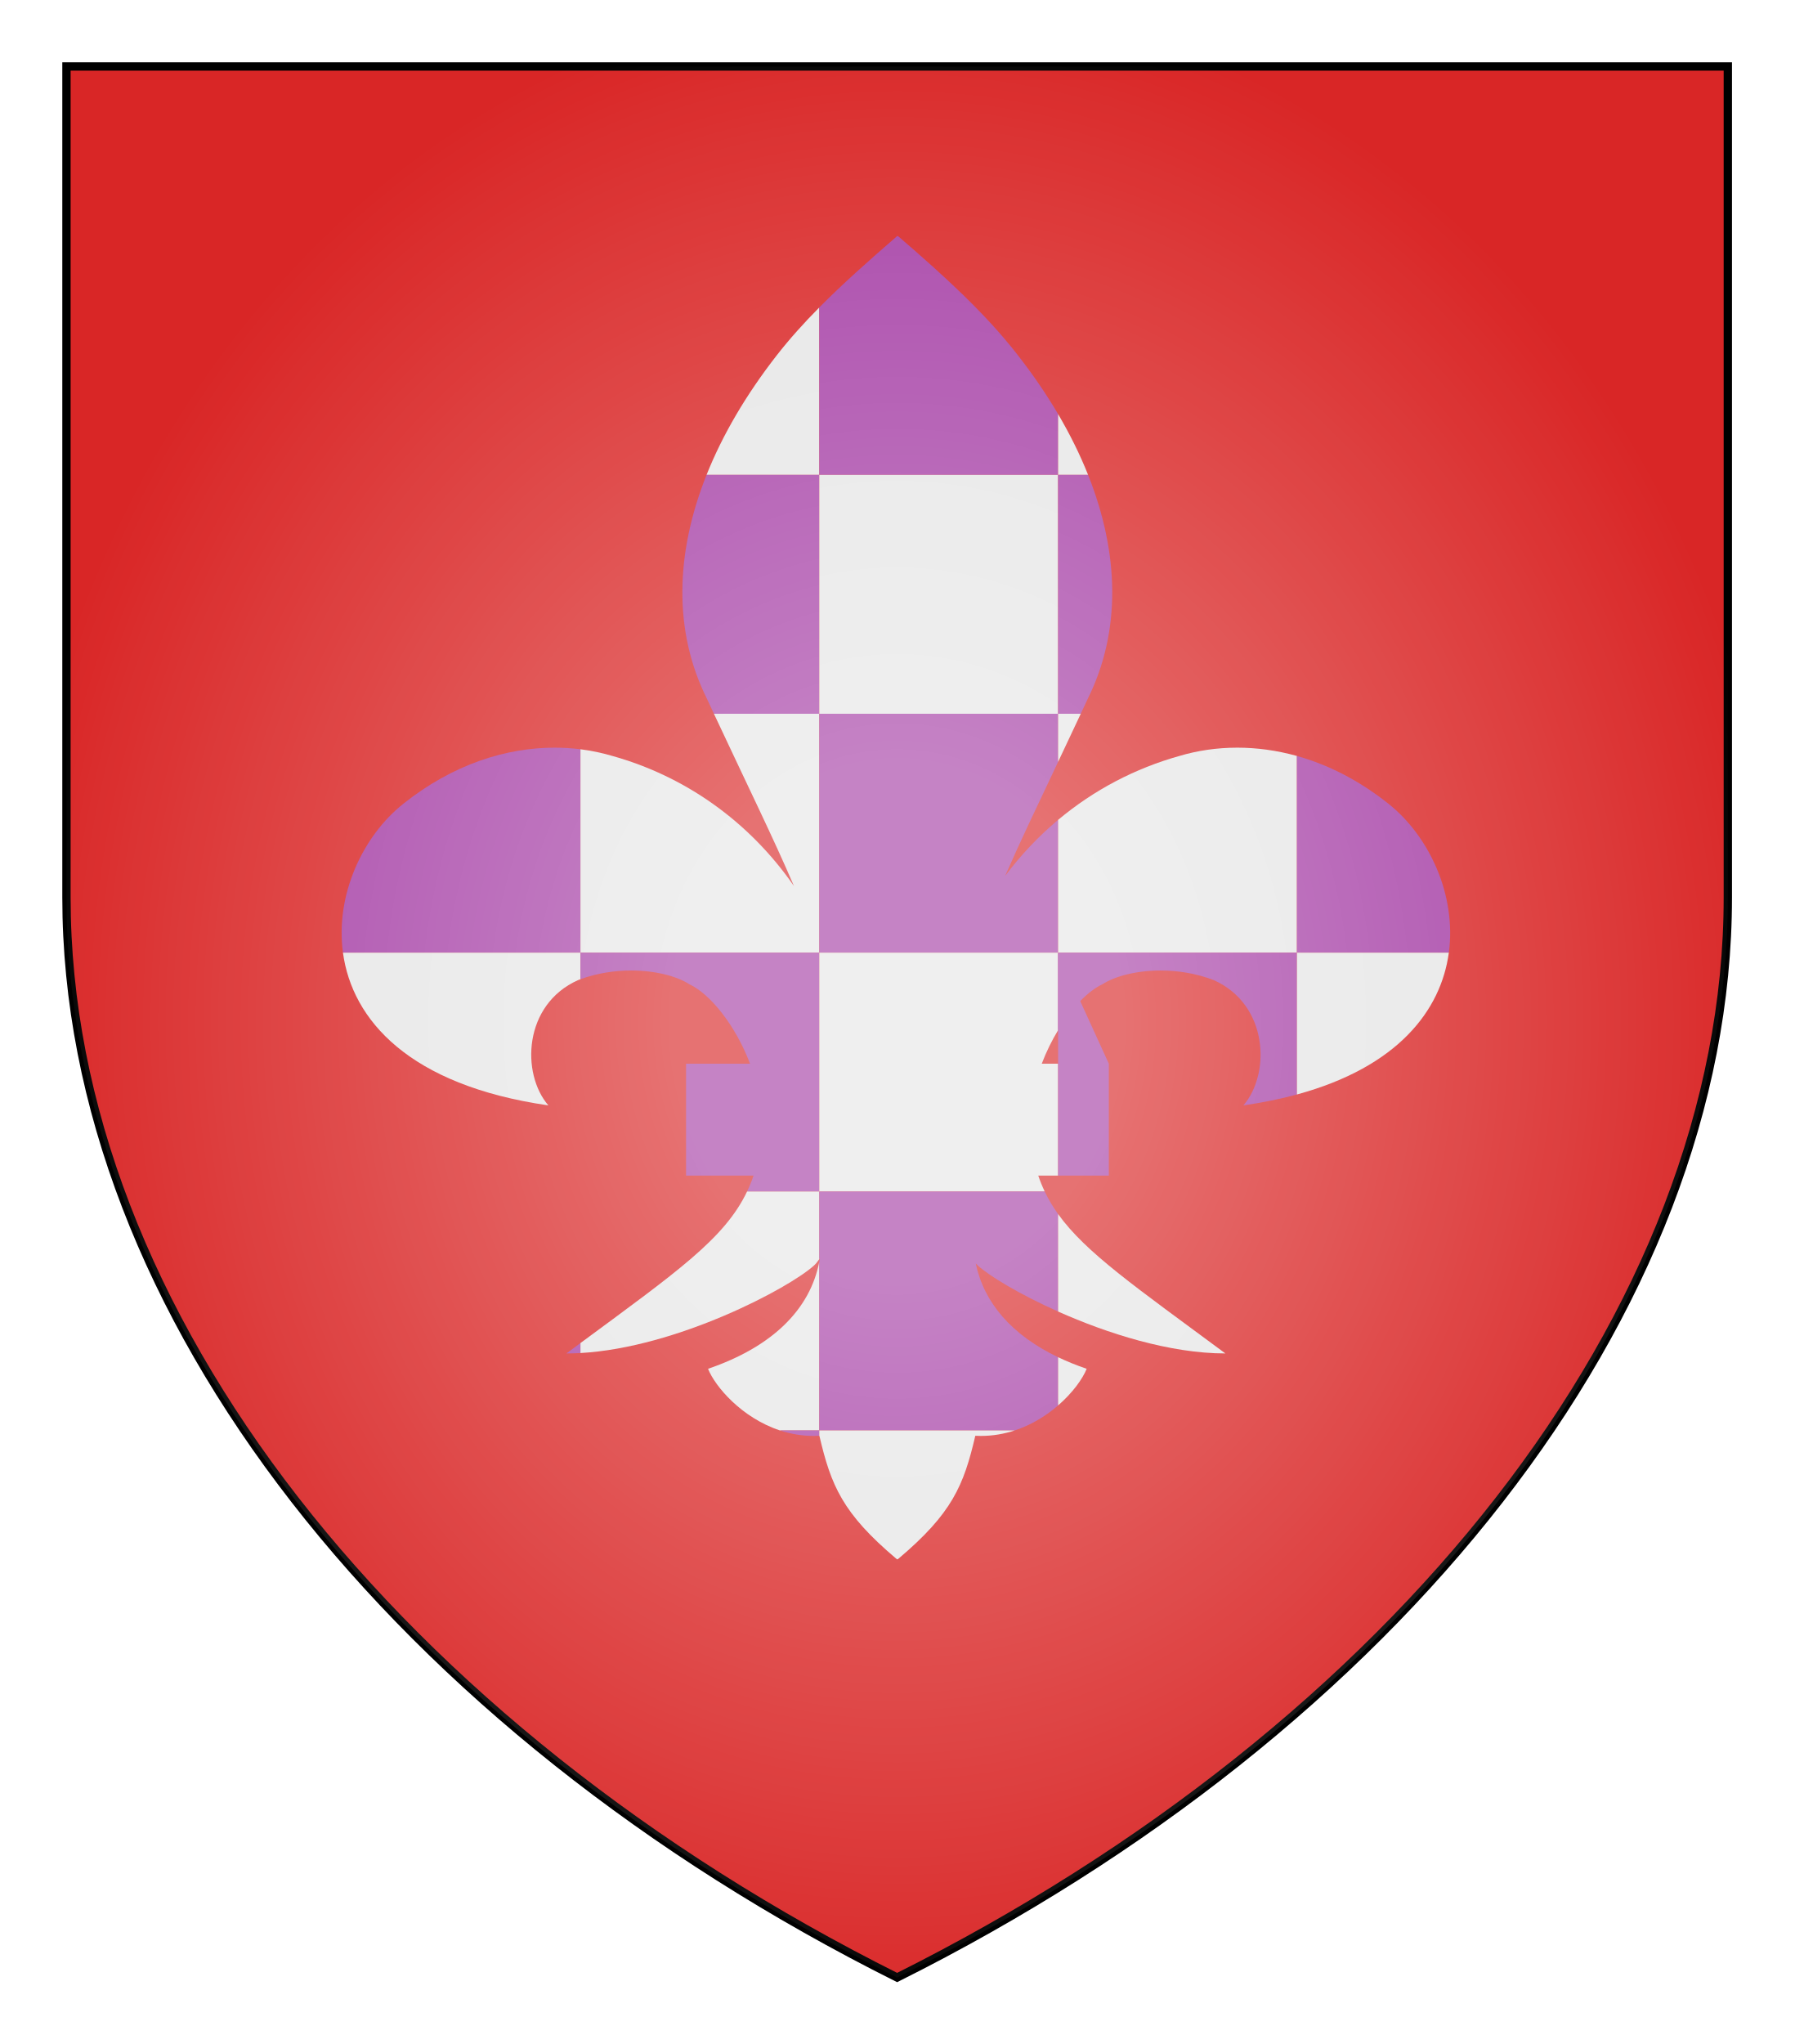
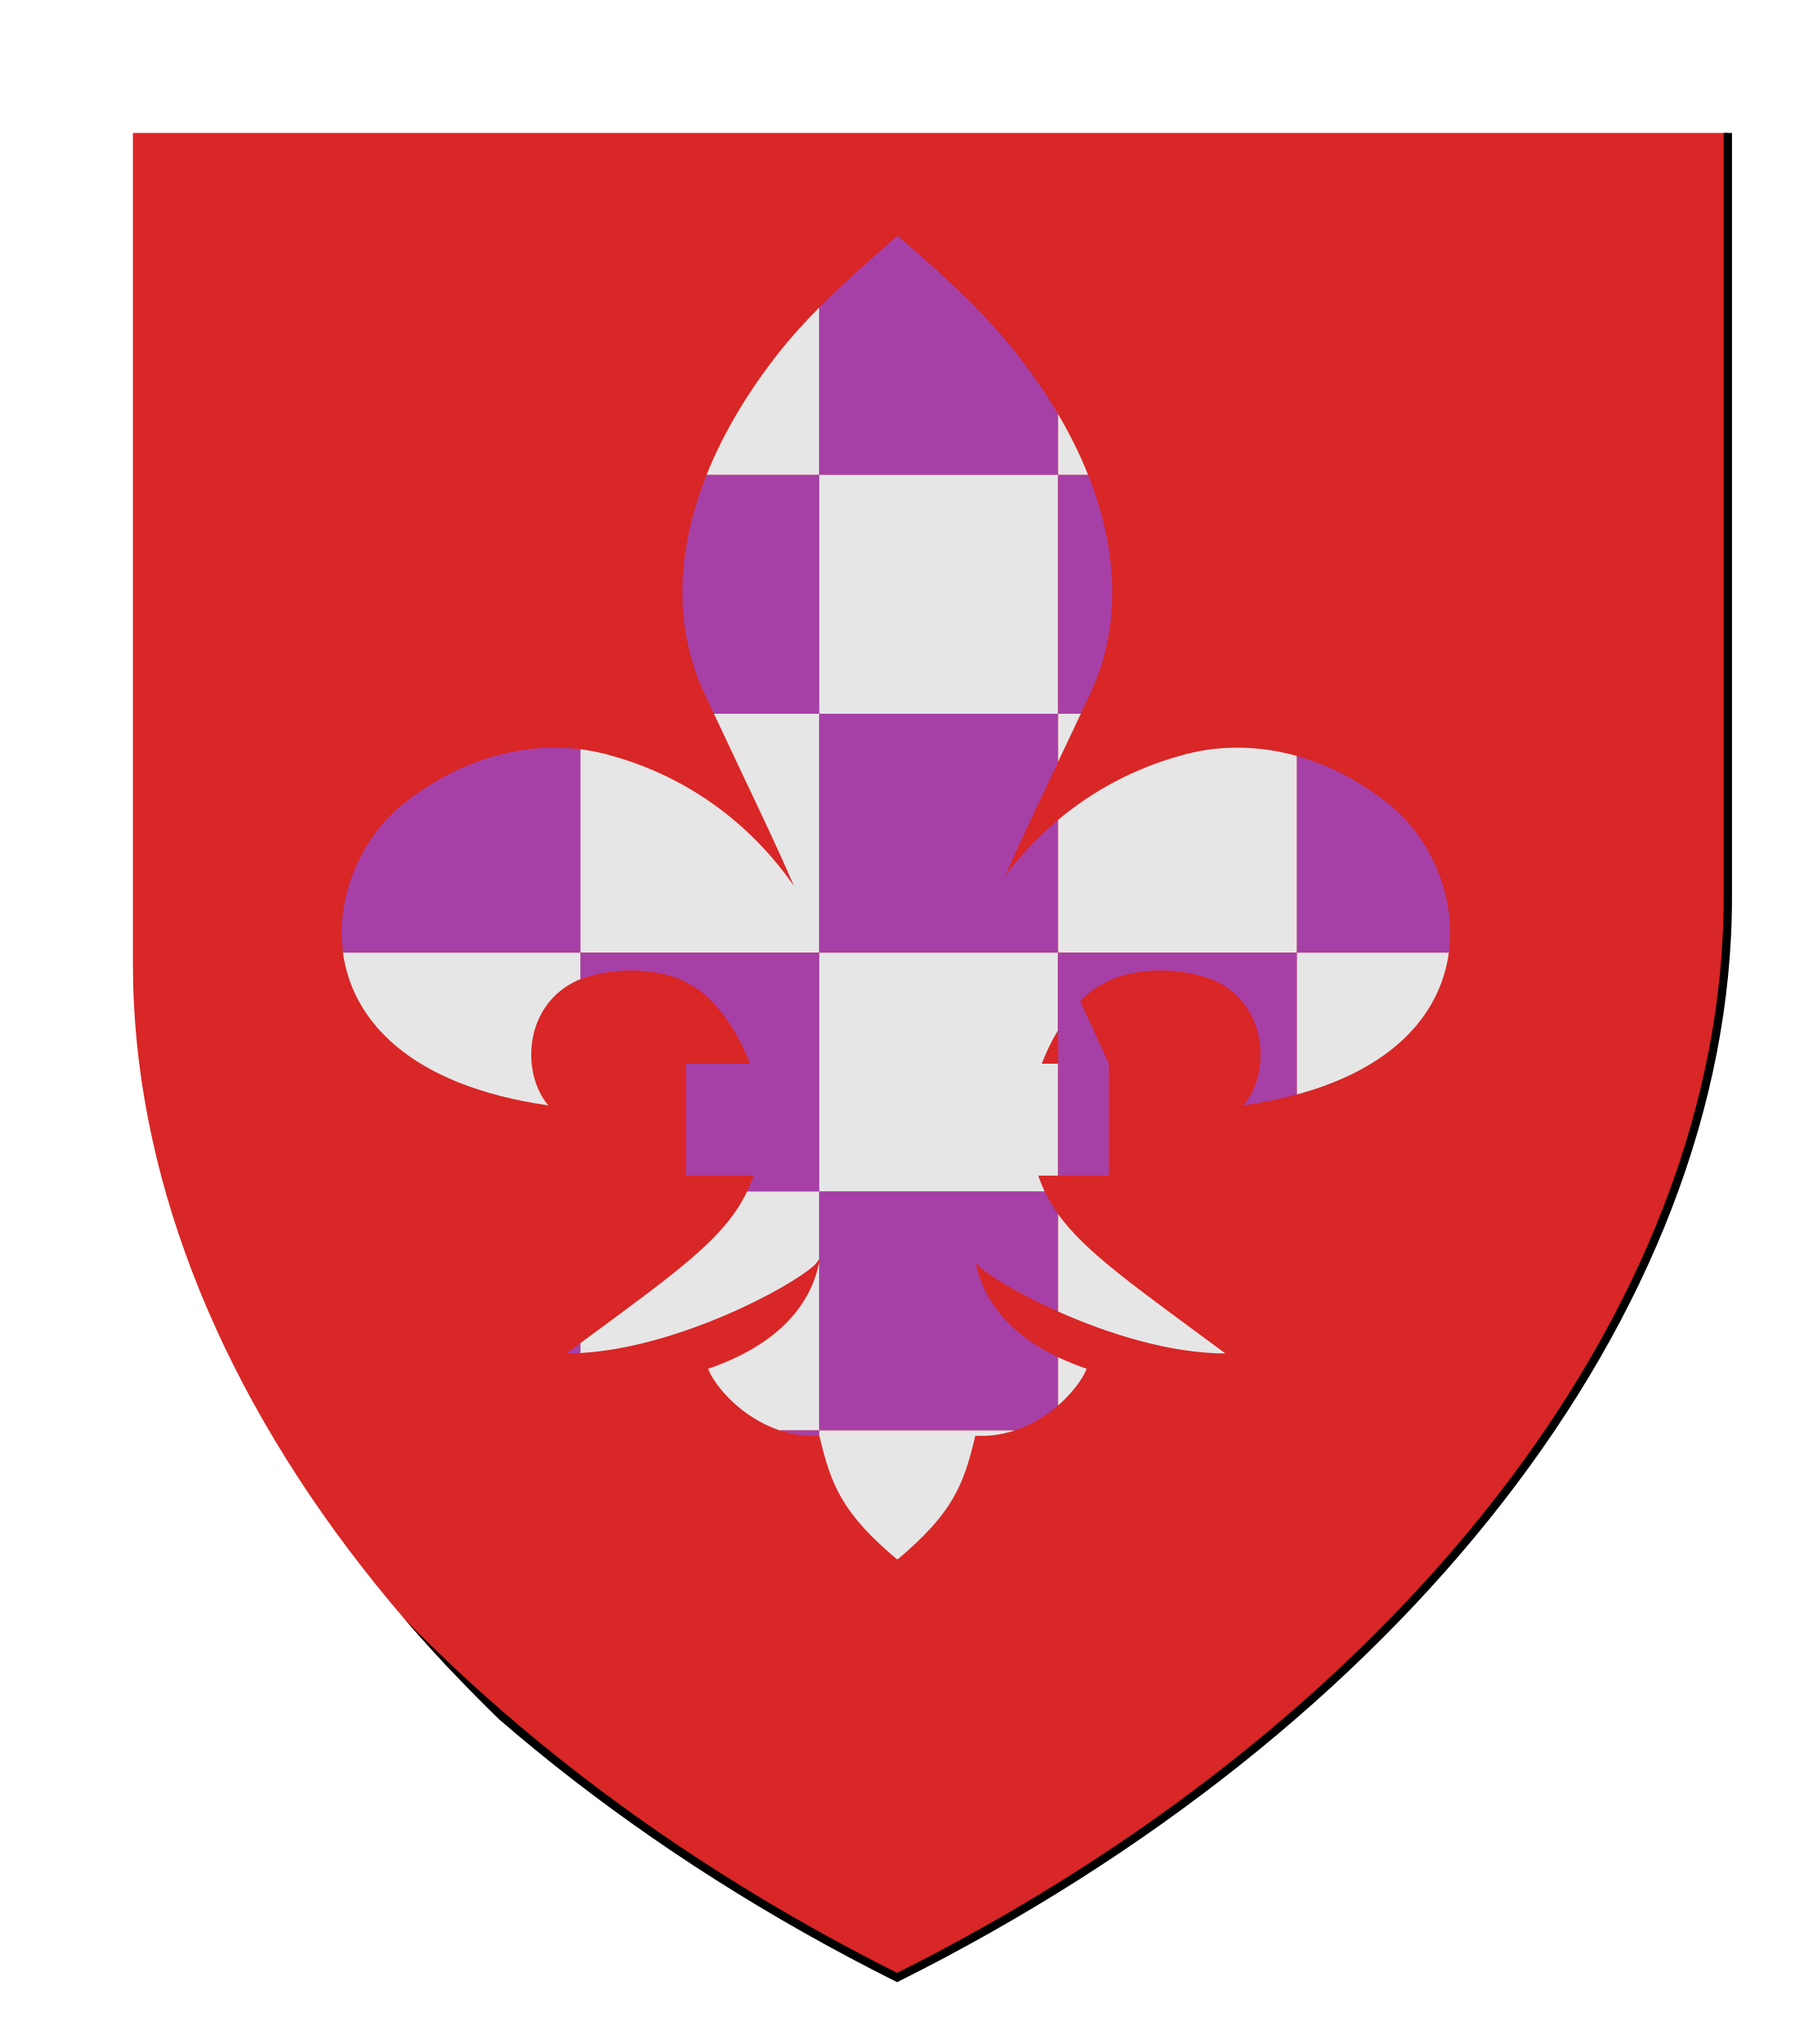
<svg xmlns="http://www.w3.org/2000/svg" height="246.0" width="216.0">
  <defs>
    <clipPath id="contour">
      <path d="M 8.0,8.0 L 208.0,8.0 L 208.0,108.0 C 208.0,158.0 168.0,208.0 108.0,238.0 C 48.0,208.0 8.0,158.0 8.0,108.0 L 8.0,8.0 Z" />
    </clipPath>
    <radialGradient id="lighting">
      <stop offset="25%" stop-color="white" stop-opacity="35%" />
      <stop offset="100%" stop-color="white" stop-opacity="0%" />
    </radialGradient>
  </defs>
  <g transform="translate(8.0,8.0)">
-     <path d="M 0.0,0.0 L 200.0,0.0 L 200.0,100.0 C 200.0,150.0 160.0,200.0 100.0,230.0 C 40.0,200.0 0.0,150.0 0.0,100.0 L 0.0,0.0 Z" style="fill: rgb(217, 38, 38); stroke-width: 1px; stroke: none;" />
-     <path d="M 87.574,98.63 C 87.574,98.63 87.574,98.63 87.574,98.63 L 87.574,98.63 C 87.574,98.63 87.574,98.63 87.574,98.63 L 87.574,98.63 Z" style="fill: rgb(166, 64, 166); stroke-width: 1px; stroke: none;" />
-     <path d="M 90.627,29.001 C 88.765,30.882 87.045,32.789 85.498,34.776 C 81.827,39.485 78.981,44.33 77.056,49.154 L 90.627,49.154 L 90.627,29.001 L 90.627,29.001 Z" style="fill: rgb(230, 230, 230); stroke-width: 1px; stroke: none;" />
-     <path d="M 100.038,20.404 C 99.99,20.404 99.944,20.441 99.875,20.523 C 96.535,23.414 93.42,26.179 90.627,29.001 L 90.627,29.001 L 90.627,49.154 L 119.377,49.154 L 119.377,41.838 L 119.377,41.838 C 117.978,39.464 116.366,37.103 114.552,34.776 C 110.683,29.784 105.766,25.291 100.175,20.473 L 100.175,20.473 C 100.119,20.429 100.078,20.404 100.038,20.404 L 100.038,20.404 Z" style="fill: rgb(166, 64, 166); stroke-width: 1px; stroke: none;" />
-     <path d="M 119.377,41.838 L 119.377,49.154 L 122.988,49.154 C 122.016,46.714 120.808,44.269 119.377,41.838 L 119.377,41.838 Z" style="fill: rgb(230, 230, 230); stroke-width: 1px; stroke: none;" />
-     <path d="M 77.056,49.154 C 73.288,58.6 73.054,67.966 77.086,76.062 C 77.376,76.687 77.663,77.301 77.945,77.904 L 90.627,77.904 L 90.627,49.154 L 77.056,49.154 Z" style="fill: rgb(166, 64, 166); stroke-width: 1px; stroke: none;" />
-     <path d="M 90.627,49.154 L 90.627,77.904 L 119.377,77.904 L 119.377,49.154 L 90.627,49.154 Z" style="fill: rgb(230, 230, 230); stroke-width: 1px; stroke: none;" />
-     <path d="M 119.377,49.154 L 119.377,77.904 L 122.105,77.904 C 122.387,77.301 122.674,76.687 122.964,76.062 C 126.98,67.966 126.751,58.6 122.988,49.154 L 119.377,49.154 Z" style="fill: rgb(166, 64, 166); stroke-width: 1px; stroke: none;" />
-     <path d="M 58.755,81.983 C 52.976,81.983 46.569,83.942 40.542,88.742 C 35.645,92.649 32.349,99.725 33.286,106.654 L 61.877,106.654 L 61.877,82.176 L 61.877,82.176 C 60.862,82.049 59.819,81.983 58.755,81.983 L 58.755,81.983 Z" style="fill: rgb(166, 64, 166); stroke-width: 1px; stroke: none;" />
-     <path d="M 77.945,77.904 C 82.006,86.581 85.176,93.024 87.574,98.63 C 82.113,90.76 74.364,85.389 65.703,82.976 C 64.484,82.614 63.204,82.343 61.877,82.176 L 61.877,82.176 L 61.877,106.654 L 90.627,106.654 L 90.627,77.904 L 77.945,77.904 Z" style="fill: rgb(230, 230, 230); stroke-width: 1px; stroke: none;" />
-     <path d="M 90.627,77.904 L 90.627,106.654 L 119.377,106.654 L 119.377,90.674 L 119.377,90.674 C 117.04,92.631 114.898,94.884 113.001,97.417 C 114.739,93.446 116.851,89.026 119.377,83.693 L 119.377,83.693 L 119.377,77.904 L 90.627,77.904 Z" style="fill: rgb(166, 64, 166); stroke-width: 1px; stroke: none;" />
-     <path d="M 119.377,77.904 L 119.377,83.693 L 119.377,83.693 C 120.238,81.875 121.146,79.952 122.105,77.904 L 119.377,77.904 Z" style="fill: rgb(230, 230, 230); stroke-width: 1px; stroke: none;" />
-     <path d="M 140.945,81.983 C 138.49,81.983 136.148,82.336 133.997,82.976 C 128.673,84.46 123.693,87.061 119.377,90.674 L 119.377,90.674 L 119.377,106.654 L 148.127,106.654 L 148.127,82.982 L 148.127,82.982 C 145.676,82.297 143.26,81.983 140.945,81.983 L 119.377,77.904 Z" style="fill: rgb(230, 230, 230); stroke-width: 1px; stroke: none;" />
-     <path d="M 148.127,82.982 L 148.127,106.654 L 166.414,106.654 C 167.351,99.725 164.055,92.649 159.158,88.742 C 155.546,85.865 151.796,84.008 148.127,82.982 L 148.127,82.982 Z" style="fill: rgb(166, 64, 166); stroke-width: 1px; stroke: none;" />
-     <path d="M 33.286,106.654 C 34.379,114.736 41.23,122.617 58.015,125.036 C 54.72,121.217 54.995,112.905 61.585,109.96 C 61.682,109.922 61.779,109.885 61.877,109.85 L 61.877,109.85 L 61.877,106.654 L 33.286,106.654 Z" style="fill: rgb(230, 230, 230); stroke-width: 1px; stroke: none;" />
-     <path d="M 61.877,106.654 L 61.877,109.85 L 61.877,109.85 C 63.895,109.115 66.009,108.803 67.982,108.803 C 70.866,108.803 73.448,109.47 74.989,110.459 C 77.477,111.616 80.526,115.363 82.291,120.019 L 74.589,120.019 L 74.589,133.483 L 82.714,133.483 C 82.487,134.149 82.228,134.786 81.933,135.404 L 90.627,135.404 L 90.627,106.654 L 61.877,106.654 Z" style="fill: rgb(166, 64, 166); stroke-width: 1px; stroke: none;" />
-     <path d="M 90.627,106.654 L 90.627,135.404 L 117.767,135.404 C 117.472,134.786 117.213,134.149 116.986,133.483 L 119.377,133.483 L 119.377,120.019 L 117.409,120.019 C 117.959,118.568 118.634,117.206 119.377,115.983 L 119.377,115.983 L 119.377,106.654 L 90.627,106.654 Z" style="fill: rgb(230, 230, 230); stroke-width: 1px; stroke: none;" />
-     <path d="M 119.377,106.654 L 119.377,115.983 L 119.377,115.983 C 121.02,113.28 122.999,111.255 124.712,110.459 C 126.252,109.47 128.835,108.803 131.719,108.803 C 133.787,108.803 136.01,109.146 138.116,109.96 C 144.706,112.905 144.98,121.217 141.685,125.036 C 144.021,124.699 146.165,124.257 148.127,123.723 L 148.127,123.723 L 148.127,106.654 L 119.377,106.654 Z" style="fill: rgb(166, 64, 166); stroke-width: 1px; stroke: none;" />
-     <path d="M 119.377,120.019 L 119.377,133.483 L 125.485,133.483 L 125.485,120.019 L 119.377,106.654 Z" style="fill: rgb(166, 64, 166); stroke-width: 1px; stroke: none;" />
-     <path d="M 148.127,106.654 L 148.127,123.723 L 148.127,123.723 C 160.266,120.42 165.473,113.611 166.414,106.654 L 148.127,106.654 Z" style="fill: rgb(230, 230, 230); stroke-width: 1px; stroke: none;" />
-     <path d="M 61.877,153.64 L 61.877,153.64 C 61.327,154.046 60.764,154.462 60.187,154.89 C 60.745,154.89 61.309,154.873 61.877,154.841 L 61.877,154.841 L 61.877,153.64 L 61.877,153.64 Z" style="fill: rgb(166, 64, 166); stroke-width: 1px; stroke: none;" />
-     <path d="M 81.933,135.404 C 79.226,141.077 73.514,145.05 61.877,153.64 L 61.877,153.64 L 61.877,154.841 L 61.877,154.841 C 73.555,154.18 87.039,146.996 89.991,144.306 L 89.991,144.306 C 90.204,144.117 90.416,143.855 90.627,143.534 L 90.627,143.534 L 90.627,135.404 L 81.933,135.404 Z" style="fill: rgb(230, 230, 230); stroke-width: 1px; stroke: none;" />
-     <path d="M 90.627,143.853 C 89.528,149.553 85.028,154.079 77.235,156.737 C 78.071,158.845 81.262,162.629 85.885,164.154 L 90.627,164.154 L 90.627,143.853 L 81.933,135.404 Z" style="fill: rgb(230, 230, 230); stroke-width: 1px; stroke: none;" />
-     <path d="M 90.627,135.404 L 90.627,143.534 L 90.627,143.534 C 90.653,143.494 90.679,143.454 90.705,143.412 L 90.705,143.412 C 90.681,143.56 90.655,143.707 90.627,143.853 L 90.627,143.853 L 90.627,164.154 L 114.165,164.154 C 116.209,163.48 117.973,162.364 119.377,161.147 L 119.377,161.147 L 119.377,155.344 L 119.377,155.344 C 113.769,152.662 110.443,148.766 109.463,144.055 L 109.464,144.055 C 109.546,144.149 109.628,144.233 109.71,144.306 L 109.71,144.306 C 111.078,145.553 114.71,147.766 119.377,149.847 L 119.377,149.847 L 119.377,138.117 L 119.377,138.117 C 118.749,137.24 118.216,136.346 117.767,135.404 L 90.627,135.404 Z" style="fill: rgb(166, 64, 166); stroke-width: 1px; stroke: none;" />
-     <path d="M 119.377,138.117 L 119.377,149.847 L 119.377,149.847 C 125.266,152.474 132.801,154.89 139.514,154.89 C 128.759,146.922 122.713,142.773 119.377,138.117 L 119.377,138.117 Z" style="fill: rgb(230, 230, 230); stroke-width: 1px; stroke: none;" />
-     <path d="M 119.377,155.344 L 119.377,161.147 L 119.377,161.147 C 121.149,159.611 122.348,157.913 122.815,156.737 C 121.587,156.318 120.441,155.853 119.377,155.344 L 119.377,138.117 Z" style="fill: rgb(230, 230, 230); stroke-width: 1px; stroke: none;" />
-     <path d="M 85.885,164.154 C 87.145,164.569 88.512,164.817 89.966,164.817 C 90.184,164.817 90.405,164.811 90.627,164.8 L 90.627,164.8 L 90.627,164.154 L 85.885,164.154 Z" style="fill: rgb(166, 64, 166); stroke-width: 1px; stroke: none;" />
-     <path d="M 90.627,164.154 L 90.627,164.8 L 90.627,164.8 C 90.631,164.8 90.635,164.8 90.64,164.799 C 92.037,170.79 93.435,174.135 99.875,179.576 C 99.95,179.639 99.988,179.67 100.025,179.67 C 100.062,179.67 100.1,179.639 100.175,179.576 C 106.615,174.135 108.013,170.79 109.41,164.799 C 109.637,164.811 109.862,164.817 110.084,164.817 C 111.538,164.817 112.905,164.569 114.165,164.154 L 90.627,164.154 Z" style="fill: rgb(230, 230, 230); stroke-width: 1px; stroke: none;" />
-     <path d="M 0.0,0.0 L 200.0,0.0 L 200.0,100.0 C 200.0,150.0 160.0,200.0 100.0,230.0 C 40.0,200.0 0.0,150.0 0.0,100.0 L 0.0,0.0 Z" style="fill: none; stroke-width: 1px; stroke: rgb(0, 0, 0);" />
+     <path clip-path="url(#contour)" d="M 0.0,0.0 L 200.0,0.0 L 200.0,100.0 C 200.0,150.0 160.0,200.0 100.0,230.0 C 40.0,200.0 0.0,150.0 0.0,100.0 L 0.0,0.0 Z" style="fill: rgb(217, 38, 38); stroke-width: 1px; stroke: none;" />
+     <path clip-path="url(#contour)" d="M 87.574,98.63 C 87.574,98.63 87.574,98.63 87.574,98.63 L 87.574,98.63 C 87.574,98.63 87.574,98.63 87.574,98.63 L 87.574,98.63 Z" style="fill: rgb(166, 64, 166); stroke-width: 1px; stroke: none;" />
+     <path clip-path="url(#contour)" d="M 90.627,29.001 C 88.765,30.882 87.045,32.789 85.498,34.776 C 81.827,39.485 78.981,44.33 77.056,49.154 L 90.627,49.154 L 90.627,29.001 L 90.627,29.001 Z" style="fill: rgb(230, 230, 230); stroke-width: 1px; stroke: none;" />
+     <path clip-path="url(#contour)" d="M 100.038,20.404 C 99.99,20.404 99.944,20.441 99.875,20.523 C 96.535,23.414 93.42,26.179 90.627,29.001 L 90.627,29.001 L 90.627,49.154 L 119.377,49.154 L 119.377,41.838 L 119.377,41.838 C 117.978,39.464 116.366,37.103 114.552,34.776 C 110.683,29.784 105.766,25.291 100.175,20.473 L 100.175,20.473 C 100.119,20.429 100.078,20.404 100.038,20.404 L 100.038,20.404 Z" style="fill: rgb(166, 64, 166); stroke-width: 1px; stroke: none;" />
+     <path clip-path="url(#contour)" d="M 119.377,41.838 L 119.377,49.154 L 122.988,49.154 C 122.016,46.714 120.808,44.269 119.377,41.838 L 119.377,41.838 Z" style="fill: rgb(230, 230, 230); stroke-width: 1px; stroke: none;" />
+     <path clip-path="url(#contour)" d="M 77.056,49.154 C 73.288,58.6 73.054,67.966 77.086,76.062 C 77.376,76.687 77.663,77.301 77.945,77.904 L 90.627,77.904 L 90.627,49.154 L 77.056,49.154 Z" style="fill: rgb(166, 64, 166); stroke-width: 1px; stroke: none;" />
+     <path clip-path="url(#contour)" d="M 90.627,49.154 L 90.627,77.904 L 119.377,77.904 L 119.377,49.154 L 90.627,49.154 Z" style="fill: rgb(230, 230, 230); stroke-width: 1px; stroke: none;" />
+     <path clip-path="url(#contour)" d="M 119.377,49.154 L 119.377,77.904 L 122.105,77.904 C 122.387,77.301 122.674,76.687 122.964,76.062 C 126.98,67.966 126.751,58.6 122.988,49.154 L 119.377,49.154 Z" style="fill: rgb(166, 64, 166); stroke-width: 1px; stroke: none;" />
+     <path clip-path="url(#contour)" d="M 58.755,81.983 C 52.976,81.983 46.569,83.942 40.542,88.742 C 35.645,92.649 32.349,99.725 33.286,106.654 L 61.877,106.654 L 61.877,82.176 L 61.877,82.176 C 60.862,82.049 59.819,81.983 58.755,81.983 L 58.755,81.983 Z" style="fill: rgb(166, 64, 166); stroke-width: 1px; stroke: none;" />
+     <path clip-path="url(#contour)" d="M 77.945,77.904 C 82.006,86.581 85.176,93.024 87.574,98.63 C 82.113,90.76 74.364,85.389 65.703,82.976 C 64.484,82.614 63.204,82.343 61.877,82.176 L 61.877,82.176 L 61.877,106.654 L 90.627,106.654 L 90.627,77.904 L 77.945,77.904 Z" style="fill: rgb(230, 230, 230); stroke-width: 1px; stroke: none;" />
+     <path clip-path="url(#contour)" d="M 90.627,77.904 L 90.627,106.654 L 119.377,106.654 L 119.377,90.674 L 119.377,90.674 C 117.04,92.631 114.898,94.884 113.001,97.417 C 114.739,93.446 116.851,89.026 119.377,83.693 L 119.377,83.693 L 119.377,77.904 L 90.627,77.904 Z" style="fill: rgb(166, 64, 166); stroke-width: 1px; stroke: none;" />
+     <path clip-path="url(#contour)" d="M 119.377,77.904 L 119.377,83.693 L 119.377,83.693 C 120.238,81.875 121.146,79.952 122.105,77.904 L 119.377,77.904 Z" style="fill: rgb(230, 230, 230); stroke-width: 1px; stroke: none;" />
+     <path clip-path="url(#contour)" d="M 140.945,81.983 C 138.49,81.983 136.148,82.336 133.997,82.976 C 128.673,84.46 123.693,87.061 119.377,90.674 L 119.377,90.674 L 119.377,106.654 L 148.127,106.654 L 148.127,82.982 L 148.127,82.982 C 145.676,82.297 143.26,81.983 140.945,81.983 L 119.377,77.904 Z" style="fill: rgb(230, 230, 230); stroke-width: 1px; stroke: none;" />
+     <path clip-path="url(#contour)" d="M 148.127,82.982 L 148.127,106.654 L 166.414,106.654 C 167.351,99.725 164.055,92.649 159.158,88.742 C 155.546,85.865 151.796,84.008 148.127,82.982 L 148.127,82.982 Z" style="fill: rgb(166, 64, 166); stroke-width: 1px; stroke: none;" />
+     <path clip-path="url(#contour)" d="M 33.286,106.654 C 34.379,114.736 41.23,122.617 58.015,125.036 C 54.72,121.217 54.995,112.905 61.585,109.96 C 61.682,109.922 61.779,109.885 61.877,109.85 L 61.877,109.85 L 61.877,106.654 L 33.286,106.654 Z" style="fill: rgb(230, 230, 230); stroke-width: 1px; stroke: none;" />
+     <path clip-path="url(#contour)" d="M 61.877,106.654 L 61.877,109.85 L 61.877,109.85 C 63.895,109.115 66.009,108.803 67.982,108.803 C 70.866,108.803 73.448,109.47 74.989,110.459 C 77.477,111.616 80.526,115.363 82.291,120.019 L 74.589,120.019 L 74.589,133.483 L 82.714,133.483 C 82.487,134.149 82.228,134.786 81.933,135.404 L 90.627,135.404 L 90.627,106.654 L 61.877,106.654 Z" style="fill: rgb(166, 64, 166); stroke-width: 1px; stroke: none;" />
+     <path clip-path="url(#contour)" d="M 90.627,106.654 L 90.627,135.404 L 117.767,135.404 C 117.472,134.786 117.213,134.149 116.986,133.483 L 119.377,133.483 L 119.377,120.019 L 117.409,120.019 C 117.959,118.568 118.634,117.206 119.377,115.983 L 119.377,115.983 L 119.377,106.654 L 90.627,106.654 Z" style="fill: rgb(230, 230, 230); stroke-width: 1px; stroke: none;" />
+     <path clip-path="url(#contour)" d="M 119.377,106.654 L 119.377,115.983 L 119.377,115.983 C 121.02,113.28 122.999,111.255 124.712,110.459 C 126.252,109.47 128.835,108.803 131.719,108.803 C 133.787,108.803 136.01,109.146 138.116,109.96 C 144.706,112.905 144.98,121.217 141.685,125.036 C 144.021,124.699 146.165,124.257 148.127,123.723 L 148.127,123.723 L 148.127,106.654 L 119.377,106.654 Z" style="fill: rgb(166, 64, 166); stroke-width: 1px; stroke: none;" />
+     <path clip-path="url(#contour)" d="M 119.377,120.019 L 119.377,133.483 L 125.485,133.483 L 125.485,120.019 L 119.377,106.654 Z" style="fill: rgb(166, 64, 166); stroke-width: 1px; stroke: none;" />
+     <path clip-path="url(#contour)" d="M 148.127,106.654 L 148.127,123.723 L 148.127,123.723 C 160.266,120.42 165.473,113.611 166.414,106.654 L 148.127,106.654 Z" style="fill: rgb(230, 230, 230); stroke-width: 1px; stroke: none;" />
+     <path clip-path="url(#contour)" d="M 61.877,153.64 L 61.877,153.64 C 61.327,154.046 60.764,154.462 60.187,154.89 C 60.745,154.89 61.309,154.873 61.877,154.841 L 61.877,154.841 L 61.877,153.64 L 61.877,153.64 Z" style="fill: rgb(166, 64, 166); stroke-width: 1px; stroke: none;" />
+     <path clip-path="url(#contour)" d="M 81.933,135.404 C 79.226,141.077 73.514,145.05 61.877,153.64 L 61.877,153.64 L 61.877,154.841 L 61.877,154.841 C 73.555,154.18 87.039,146.996 89.991,144.306 L 89.991,144.306 C 90.204,144.117 90.416,143.855 90.627,143.534 L 90.627,143.534 L 90.627,135.404 L 81.933,135.404 Z" style="fill: rgb(230, 230, 230); stroke-width: 1px; stroke: none;" />
+     <path clip-path="url(#contour)" d="M 90.627,143.853 C 89.528,149.553 85.028,154.079 77.235,156.737 C 78.071,158.845 81.262,162.629 85.885,164.154 L 90.627,164.154 L 90.627,143.853 L 81.933,135.404 Z" style="fill: rgb(230, 230, 230); stroke-width: 1px; stroke: none;" />
+     <path clip-path="url(#contour)" d="M 90.627,135.404 L 90.627,143.534 L 90.627,143.534 C 90.653,143.494 90.679,143.454 90.705,143.412 L 90.705,143.412 C 90.681,143.56 90.655,143.707 90.627,143.853 L 90.627,143.853 L 90.627,164.154 L 114.165,164.154 C 116.209,163.48 117.973,162.364 119.377,161.147 L 119.377,161.147 L 119.377,155.344 L 119.377,155.344 C 113.769,152.662 110.443,148.766 109.463,144.055 L 109.464,144.055 C 109.546,144.149 109.628,144.233 109.71,144.306 L 109.71,144.306 C 111.078,145.553 114.71,147.766 119.377,149.847 L 119.377,149.847 L 119.377,138.117 L 119.377,138.117 C 118.749,137.24 118.216,136.346 117.767,135.404 L 90.627,135.404 Z" style="fill: rgb(166, 64, 166); stroke-width: 1px; stroke: none;" />
+     <path clip-path="url(#contour)" d="M 119.377,138.117 L 119.377,149.847 L 119.377,149.847 C 125.266,152.474 132.801,154.89 139.514,154.89 C 128.759,146.922 122.713,142.773 119.377,138.117 L 119.377,138.117 Z" style="fill: rgb(230, 230, 230); stroke-width: 1px; stroke: none;" />
+     <path clip-path="url(#contour)" d="M 119.377,155.344 L 119.377,161.147 L 119.377,161.147 C 121.149,159.611 122.348,157.913 122.815,156.737 C 121.587,156.318 120.441,155.853 119.377,155.344 L 119.377,138.117 Z" style="fill: rgb(230, 230, 230); stroke-width: 1px; stroke: none;" />
+     <path clip-path="url(#contour)" d="M 85.885,164.154 C 87.145,164.569 88.512,164.817 89.966,164.817 C 90.184,164.817 90.405,164.811 90.627,164.8 L 90.627,164.8 L 90.627,164.154 L 85.885,164.154 Z" style="fill: rgb(166, 64, 166); stroke-width: 1px; stroke: none;" />
+     <path clip-path="url(#contour)" d="M 90.627,164.154 L 90.627,164.8 L 90.627,164.8 C 90.631,164.8 90.635,164.8 90.64,164.799 C 92.037,170.79 93.435,174.135 99.875,179.576 C 99.95,179.639 99.988,179.67 100.025,179.67 C 100.062,179.67 100.1,179.639 100.175,179.576 C 106.615,174.135 108.013,170.79 109.41,164.799 C 109.637,164.811 109.862,164.817 110.084,164.817 C 111.538,164.817 112.905,164.569 114.165,164.154 L 90.627,164.154 Z" style="fill: rgb(230, 230, 230); stroke-width: 1px; stroke: none;" />
+     <path clip-path="url(#contour)" d="M 0.0,0.0 L 200.0,0.0 L 200.0,100.0 C 200.0,150.0 160.0,200.0 100.0,230.0 C 40.0,200.0 0.0,150.0 0.0,100.0 L 0.0,0.0 Z" style="fill: none; stroke-width: 1px; stroke: rgb(0, 0, 0);" />
  </g>
-   <rect clip-path="url(#contour)" fill="url(#lighting)" height="246.0" width="216.0" x="0.0" y="0.0" />
</svg>
